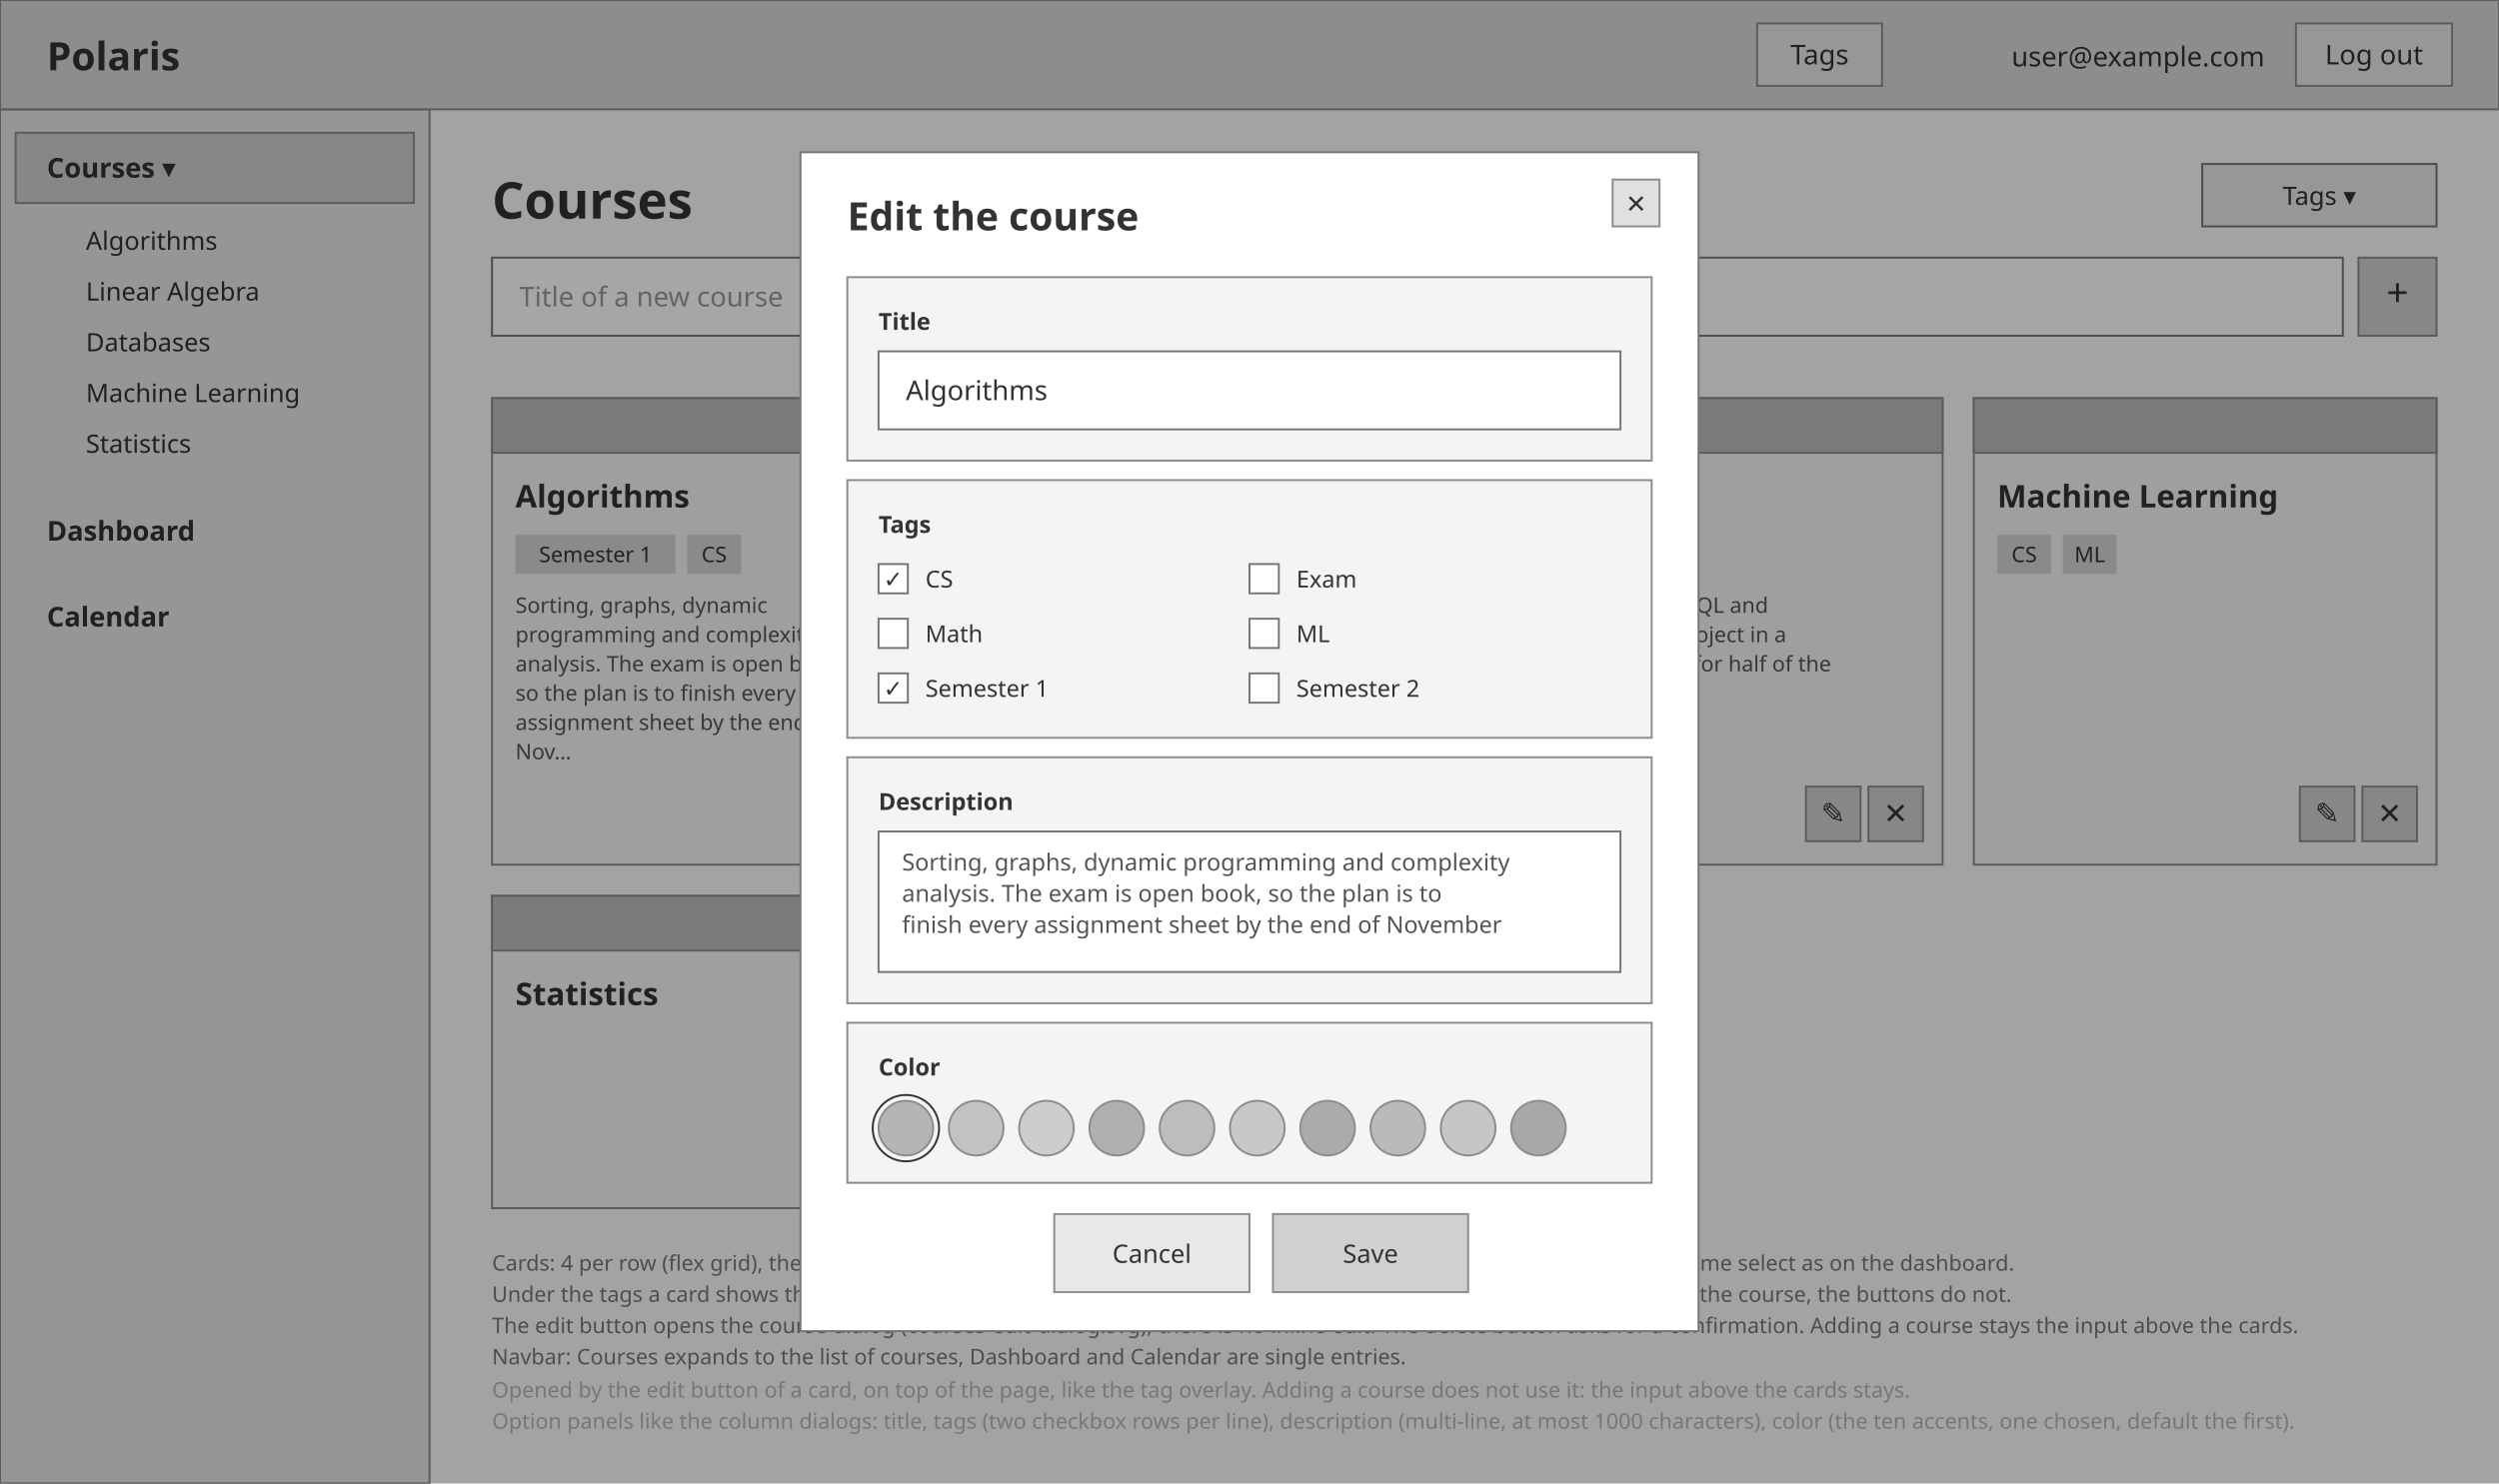
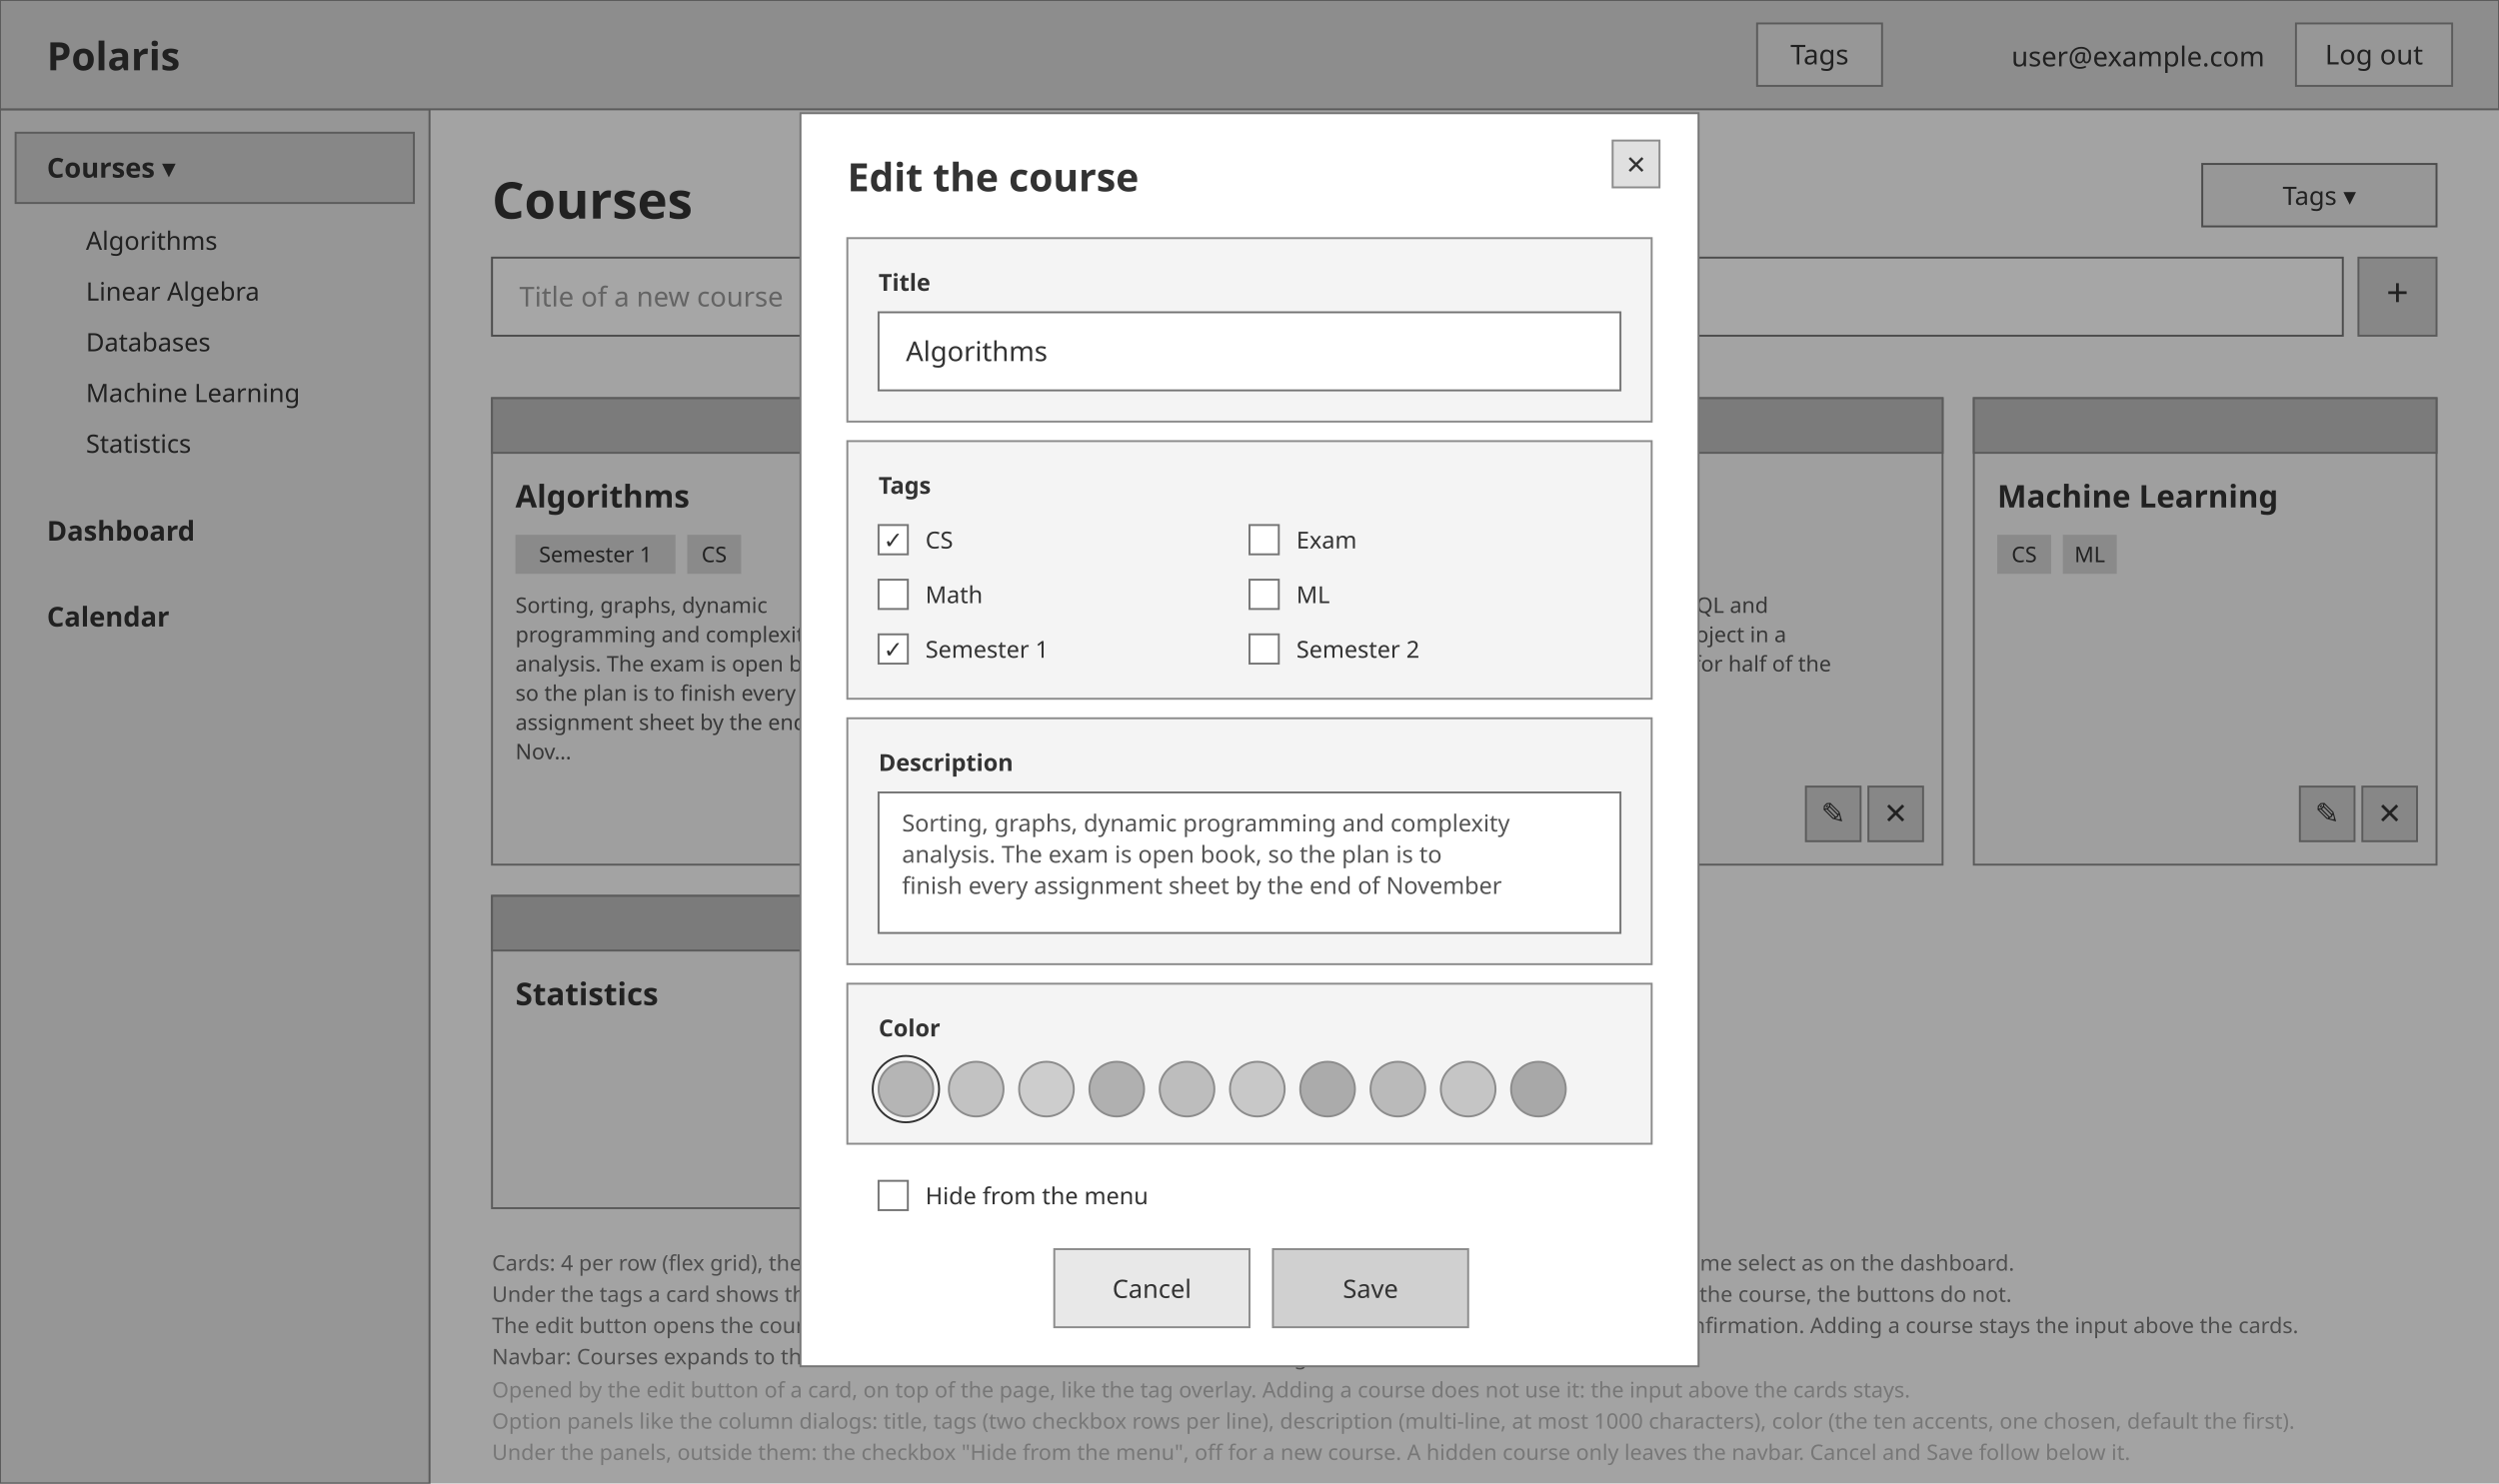
<svg xmlns="http://www.w3.org/2000/svg" viewBox="0 0 1280 760" width="1280" height="760" font-family="sans-serif">
  <rect x="0" y="0" width="1280" height="760" fill="#fafafa" stroke="none" />
  <rect x="0" y="56" width="220" height="704" fill="#e6e6e6" stroke="#8c8c8c" />
  <rect x="0" y="0" width="1280" height="56" fill="#d9d9d9" stroke="#8c8c8c" />
  <text x="24" y="36" font-size="20" text-anchor="start" font-weight="bold" fill="#333">Polaris</text>
  <rect x="900" y="12" width="64" height="32" fill="#e8e8e8" stroke="#8c8c8c" />
  <text x="932" y="33" font-size="14" text-anchor="middle" font-weight="normal" fill="#333">Tags</text>
  <text x="1160" y="34" font-size="14" text-anchor="end" font-weight="normal" fill="#333">user@example.com</text>
  <rect x="1176" y="12" width="80" height="32" fill="#e8e8e8" stroke="#8c8c8c" />
  <text x="1216" y="33" font-size="14" text-anchor="middle" font-weight="normal" fill="#333">Log out</text>
  <rect x="8" y="68" width="204" height="36" fill="#cfcfcf" stroke="#8c8c8c" />
  <text x="24" y="91" font-size="14" text-anchor="start" font-weight="bold" fill="#333">Courses  ▾</text>
  <text x="44" y="128" font-size="13" text-anchor="start" font-weight="normal" fill="#333">Algorithms</text>
  <text x="44" y="154" font-size="13" text-anchor="start" font-weight="normal" fill="#333">Linear Algebra</text>
  <text x="44" y="180" font-size="13" text-anchor="start" font-weight="normal" fill="#333">Databases</text>
  <text x="44" y="206" font-size="13" text-anchor="start" font-weight="normal" fill="#333">Machine Learning</text>
  <text x="44" y="232" font-size="13" text-anchor="start" font-weight="normal" fill="#333">Statistics</text>
  <text x="24" y="277" font-size="14" text-anchor="start" font-weight="bold" fill="#333">Dashboard</text>
  <text x="24" y="321" font-size="14" text-anchor="start" font-weight="bold" fill="#333">Calendar</text>
  <text x="252" y="112" font-size="26" text-anchor="start" font-weight="bold" fill="#333">Courses</text>
  <rect x="1128" y="84" width="120" height="32" fill="#e8e8e8" stroke="#757575" />
  <text x="1188" y="105" font-size="13" text-anchor="middle" font-weight="normal" fill="#333">Tags  ▾</text>
  <rect x="252" y="132" width="948" height="40" fill="#ffffff" stroke="#757575" />
  <text x="266" y="157" font-size="14" text-anchor="start" font-weight="normal" fill="#999">Title of a new course</text>
  <rect x="1208" y="132" width="40" height="40" fill="#d0d0d0" stroke="#8c8c8c" />
  <text x="1228" y="157" font-size="20" text-anchor="middle" font-weight="normal" fill="#333">+</text>
  <rect x="252" y="204" width="237" height="239" fill="#f4f4f4" stroke="#8c8c8c" />
  <rect x="252" y="204" width="237" height="28" fill="#bdbdbd" stroke="#8c8c8c" />
  <text x="264" y="260" font-size="16" text-anchor="start" font-weight="bold" fill="#333">Algorithms</text>
  <rect x="264" y="274" width="82" height="20" fill="#d4d4d4" stroke="none" />
  <text x="305" y="288" font-size="11" text-anchor="middle" font-weight="normal" fill="#333">Semester 1</text>
  <rect x="352" y="274" width="27.6" height="20" fill="#d4d4d4" stroke="none" />
  <text x="365.8" y="288" font-size="11" text-anchor="middle" font-weight="normal" fill="#333">CS</text>
  <text x="264" y="314" font-size="11" text-anchor="start" font-weight="normal" fill="#555">Sorting, graphs, dynamic</text>
  <text x="264" y="329" font-size="11" text-anchor="start" font-weight="normal" fill="#555">programming and complexity</text>
  <text x="264" y="344" font-size="11" text-anchor="start" font-weight="normal" fill="#555">analysis. The exam is open book,</text>
  <text x="264" y="359" font-size="11" text-anchor="start" font-weight="normal" fill="#555">so the plan is to finish every</text>
  <text x="264" y="374" font-size="11" text-anchor="start" font-weight="normal" fill="#555">assignment sheet by the end of</text>
  <text x="264" y="389" font-size="11" text-anchor="start" font-weight="normal" fill="#555">Nov…</text>
  <rect x="419" y="403" width="28" height="28" fill="#d0d0d0" stroke="#8c8c8c" />
  <text x="433" y="422" font-size="15" text-anchor="middle" font-weight="normal" fill="#333">✎</text>
  <rect x="451" y="403" width="28" height="28" fill="#d0d0d0" stroke="#8c8c8c" />
  <text x="465" y="422" font-size="15" text-anchor="middle" font-weight="normal" fill="#333">✕</text>
  <rect x="505" y="204" width="237" height="239" fill="#f4f4f4" stroke="#8c8c8c" />
  <rect x="505" y="204" width="237" height="28" fill="#bdbdbd" stroke="#8c8c8c" />
  <text x="517" y="260" font-size="16" text-anchor="start" font-weight="bold" fill="#333">Linear Algebra</text>
  <rect x="517" y="274" width="82" height="20" fill="#d4d4d4" stroke="none" />
  <text x="558" y="288" font-size="11" text-anchor="middle" font-weight="normal" fill="#333">Semester 1</text>
  <rect x="605" y="274" width="41.2" height="20" fill="#d4d4d4" stroke="none" />
  <text x="625.6" y="288" font-size="11" text-anchor="middle" font-weight="normal" fill="#333">Math</text>
  <text x="517" y="314" font-size="11" text-anchor="start" font-weight="normal" fill="#555">Vectors, matrices and eigenvalues.</text>
  <text x="517" y="329" font-size="11" text-anchor="start" font-weight="normal" fill="#555">Weekly sheets, no exam.</text>
  <rect x="672" y="403" width="28" height="28" fill="#d0d0d0" stroke="#8c8c8c" />
  <text x="686" y="422" font-size="15" text-anchor="middle" font-weight="normal" fill="#333">✎</text>
  <rect x="704" y="403" width="28" height="28" fill="#d0d0d0" stroke="#8c8c8c" />
  <text x="718" y="422" font-size="15" text-anchor="middle" font-weight="normal" fill="#333">✕</text>
  <rect x="758" y="204" width="237" height="239" fill="#f4f4f4" stroke="#8c8c8c" />
  <rect x="758" y="204" width="237" height="28" fill="#bdbdbd" stroke="#8c8c8c" />
  <text x="770" y="260" font-size="16" text-anchor="start" font-weight="bold" fill="#333">Databases</text>
  <rect x="770" y="274" width="82" height="20" fill="#d4d4d4" stroke="none" />
  <text x="811" y="288" font-size="11" text-anchor="middle" font-weight="normal" fill="#333">Semester 2</text>
  <text x="770" y="314" font-size="11" text-anchor="start" font-weight="normal" fill="#555">Relational model, SQL and</text>
  <text x="770" y="329" font-size="11" text-anchor="start" font-weight="normal" fill="#555">normalization. A project in a</text>
  <text x="770" y="344" font-size="11" text-anchor="start" font-weight="normal" fill="#555">small team counts for half of the</text>
  <text x="770" y="359" font-size="11" text-anchor="start" font-weight="normal" fill="#555">grade.</text>
  <rect x="925" y="403" width="28" height="28" fill="#d0d0d0" stroke="#8c8c8c" />
  <text x="939" y="422" font-size="15" text-anchor="middle" font-weight="normal" fill="#333">✎</text>
  <rect x="957" y="403" width="28" height="28" fill="#d0d0d0" stroke="#8c8c8c" />
  <text x="971" y="422" font-size="15" text-anchor="middle" font-weight="normal" fill="#333">✕</text>
  <rect x="1011" y="204" width="237" height="239" fill="#f4f4f4" stroke="#8c8c8c" />
  <rect x="1011" y="204" width="237" height="28" fill="#bdbdbd" stroke="#8c8c8c" />
  <text x="1023" y="260" font-size="16" text-anchor="start" font-weight="bold" fill="#333">Machine Learning</text>
  <rect x="1023" y="274" width="27.6" height="20" fill="#d4d4d4" stroke="none" />
  <text x="1036.8" y="288" font-size="11" text-anchor="middle" font-weight="normal" fill="#333">CS</text>
  <rect x="1056.6" y="274" width="27.6" height="20" fill="#d4d4d4" stroke="none" />
  <text x="1070.4" y="288" font-size="11" text-anchor="middle" font-weight="normal" fill="#333">ML</text>
  <rect x="1178" y="403" width="28" height="28" fill="#d0d0d0" stroke="#8c8c8c" />
  <text x="1192" y="422" font-size="15" text-anchor="middle" font-weight="normal" fill="#333">✎</text>
  <rect x="1210" y="403" width="28" height="28" fill="#d0d0d0" stroke="#8c8c8c" />
  <text x="1224" y="422" font-size="15" text-anchor="middle" font-weight="normal" fill="#333">✕</text>
  <rect x="252" y="459" width="237" height="160" fill="#f4f4f4" stroke="#8c8c8c" />
  <rect x="252" y="459" width="237" height="28" fill="#bdbdbd" stroke="#8c8c8c" />
  <text x="264" y="515" font-size="16" text-anchor="start" font-weight="bold" fill="#333">Statistics</text>
  <rect x="419" y="579" width="28" height="28" fill="#d0d0d0" stroke="#8c8c8c" />
  <text x="433" y="598" font-size="15" text-anchor="middle" font-weight="normal" fill="#333">✎</text>
  <rect x="451" y="579" width="28" height="28" fill="#d0d0d0" stroke="#8c8c8c" />
  <text x="465" y="598" font-size="15" text-anchor="middle" font-weight="normal" fill="#333">✕</text>
  <text x="252" y="651" font-size="11" text-anchor="start" font-weight="normal" fill="#777">Cards: 4 per row (flex grid), the fifth wraps. Grey bar = course color (default grey). The Tags filter next to the title is the same select as on the dashboard.</text>
  <text x="252" y="667" font-size="11" text-anchor="start" font-weight="normal" fill="#777">Under the tags a card shows the description, cut after 150 characters with an ellipsis (Algorithms). Clicking a card opens the course, the buttons do not.</text>
  <text x="252" y="683" font-size="11" text-anchor="start" font-weight="normal" fill="#777">The edit button opens the course dialog (courses-edit-dialog.svg), there is no inline edit. The delete button asks for a confirmation. Adding a course stays the input above the cards.</text>
  <text x="252" y="699" font-size="11" text-anchor="start" font-weight="normal" fill="#777">Navbar: Courses expands to the list of courses, Dashboard and Calendar are single entries.</text>
  <rect x="0" y="0" width="1280" height="760" fill="#000000" stroke="none" opacity="0.35" />
-   <rect x="410" y="78" width="460" height="604" fill="#ffffff" stroke="#757575" />
-   <text x="434" y="118" font-size="20" text-anchor="start" font-weight="bold" fill="#333">Edit the course</text>
-   <rect x="826" y="92" width="24" height="24" fill="#e0e0e0" stroke="#8c8c8c" />
-   <text x="838" y="109" font-size="13" text-anchor="middle" font-weight="normal" fill="#333">✕</text>
-   <rect x="434" y="142" width="412" height="94" fill="#f4f4f4" stroke="#8c8c8c" />
-   <text x="450" y="169" font-size="12" text-anchor="start" font-weight="bold" fill="#333">Title</text>
-   <rect x="450" y="180" width="380" height="40" fill="#ffffff" stroke="#757575" />
-   <text x="464" y="205" font-size="14" text-anchor="start" font-weight="normal" fill="#333">Algorithms</text>
-   <rect x="434" y="246" width="412" height="132" fill="#f4f4f4" stroke="#8c8c8c" />
-   <text x="450" y="273" font-size="12" text-anchor="start" font-weight="bold" fill="#333">Tags</text>
-   <rect x="450" y="289" width="15" height="15" fill="#ffffff" stroke="#757575" />
-   <text x="457.5" y="301" font-size="12" text-anchor="middle" font-weight="normal" fill="#333">✓</text>
-   <text x="474" y="301" font-size="12" text-anchor="start" font-weight="normal" fill="#333">CS</text>
-   <rect x="640" y="289" width="15" height="15" fill="#ffffff" stroke="#757575" />
-   <text x="664" y="301" font-size="12" text-anchor="start" font-weight="normal" fill="#333">Exam</text>
-   <rect x="450" y="317" width="15" height="15" fill="#ffffff" stroke="#757575" />
-   <text x="474" y="329" font-size="12" text-anchor="start" font-weight="normal" fill="#333">Math</text>
-   <rect x="640" y="317" width="15" height="15" fill="#ffffff" stroke="#757575" />
-   <text x="664" y="329" font-size="12" text-anchor="start" font-weight="normal" fill="#333">ML</text>
-   <rect x="450" y="345" width="15" height="15" fill="#ffffff" stroke="#757575" />
-   <text x="457.5" y="357" font-size="12" text-anchor="middle" font-weight="normal" fill="#333">✓</text>
-   <text x="474" y="357" font-size="12" text-anchor="start" font-weight="normal" fill="#333">Semester 1</text>
-   <rect x="640" y="345" width="15" height="15" fill="#ffffff" stroke="#757575" />
-   <text x="664" y="357" font-size="12" text-anchor="start" font-weight="normal" fill="#333">Semester 2</text>
-   <rect x="434" y="388" width="412" height="126" fill="#f4f4f4" stroke="#8c8c8c" />
-   <text x="450" y="415" font-size="12" text-anchor="start" font-weight="bold" fill="#333">Description</text>
-   <rect x="450" y="426" width="380" height="72" fill="#ffffff" stroke="#757575" />
-   <text x="462" y="446" font-size="12" text-anchor="start" font-weight="normal" fill="#555">Sorting, graphs, dynamic programming and complexity</text>
-   <text x="462" y="462" font-size="12" text-anchor="start" font-weight="normal" fill="#555">analysis. The exam is open book, so the plan is to</text>
-   <text x="462" y="478" font-size="12" text-anchor="start" font-weight="normal" fill="#555">finish every assignment sheet by the end of November</text>
-   <rect x="434" y="524" width="412" height="82" fill="#f4f4f4" stroke="#8c8c8c" />
-   <text x="450" y="551" font-size="12" text-anchor="start" font-weight="bold" fill="#333">Color</text>
-   <circle cx="464" cy="578" r="14" fill="#b5b5b5" stroke="#8c8c8c" />
-   <circle cx="464" cy="578" r="17" fill="none" stroke="#333" />
-   <circle cx="500" cy="578" r="14" fill="#c2c2c2" stroke="#8c8c8c" />
-   <circle cx="536" cy="578" r="14" fill="#cdcdcd" stroke="#8c8c8c" />
-   <circle cx="572" cy="578" r="14" fill="#b0b0b0" stroke="#8c8c8c" />
-   <circle cx="608" cy="578" r="14" fill="#bdbdbd" stroke="#8c8c8c" />
-   <circle cx="644" cy="578" r="14" fill="#c8c8c8" stroke="#8c8c8c" />
-   <circle cx="680" cy="578" r="14" fill="#ababab" stroke="#8c8c8c" />
-   <circle cx="716" cy="578" r="14" fill="#bababa" stroke="#8c8c8c" />
-   <circle cx="752" cy="578" r="14" fill="#c5c5c5" stroke="#8c8c8c" />
-   <circle cx="788" cy="578" r="14" fill="#a8a8a8" stroke="#8c8c8c" />
-   <rect x="540" y="622" width="100" height="40" fill="#e8e8e8" stroke="#8c8c8c" />
-   <text x="590" y="647" font-size="13" text-anchor="middle" font-weight="normal" fill="#333">Cancel</text>
-   <rect x="652" y="622" width="100" height="40" fill="#d0d0d0" stroke="#8c8c8c" />
-   <text x="702" y="647" font-size="13" text-anchor="middle" font-weight="normal" fill="#333">Save</text>
+   <rect x="410" y="58" width="460" height="642" fill="#ffffff" stroke="#757575" />
+   <text x="434" y="98" font-size="20" text-anchor="start" font-weight="bold" fill="#333">Edit the course</text>
+   <rect x="826" y="72" width="24" height="24" fill="#e0e0e0" stroke="#8c8c8c" />
+   <text x="838" y="89" font-size="13" text-anchor="middle" font-weight="normal" fill="#333">✕</text>
+   <rect x="434" y="122" width="412" height="94" fill="#f4f4f4" stroke="#8c8c8c" />
+   <text x="450" y="149" font-size="12" text-anchor="start" font-weight="bold" fill="#333">Title</text>
+   <rect x="450" y="160" width="380" height="40" fill="#ffffff" stroke="#757575" />
+   <text x="464" y="185" font-size="14" text-anchor="start" font-weight="normal" fill="#333">Algorithms</text>
+   <rect x="434" y="226" width="412" height="132" fill="#f4f4f4" stroke="#8c8c8c" />
+   <text x="450" y="253" font-size="12" text-anchor="start" font-weight="bold" fill="#333">Tags</text>
+   <rect x="450" y="269" width="15" height="15" fill="#ffffff" stroke="#757575" />
+   <text x="457.5" y="281" font-size="12" text-anchor="middle" font-weight="normal" fill="#333">✓</text>
+   <text x="474" y="281" font-size="12" text-anchor="start" font-weight="normal" fill="#333">CS</text>
+   <rect x="640" y="269" width="15" height="15" fill="#ffffff" stroke="#757575" />
+   <text x="664" y="281" font-size="12" text-anchor="start" font-weight="normal" fill="#333">Exam</text>
+   <rect x="450" y="297" width="15" height="15" fill="#ffffff" stroke="#757575" />
+   <text x="474" y="309" font-size="12" text-anchor="start" font-weight="normal" fill="#333">Math</text>
+   <rect x="640" y="297" width="15" height="15" fill="#ffffff" stroke="#757575" />
+   <text x="664" y="309" font-size="12" text-anchor="start" font-weight="normal" fill="#333">ML</text>
+   <rect x="450" y="325" width="15" height="15" fill="#ffffff" stroke="#757575" />
+   <text x="457.5" y="337" font-size="12" text-anchor="middle" font-weight="normal" fill="#333">✓</text>
+   <text x="474" y="337" font-size="12" text-anchor="start" font-weight="normal" fill="#333">Semester 1</text>
+   <rect x="640" y="325" width="15" height="15" fill="#ffffff" stroke="#757575" />
+   <text x="664" y="337" font-size="12" text-anchor="start" font-weight="normal" fill="#333">Semester 2</text>
+   <rect x="434" y="368" width="412" height="126" fill="#f4f4f4" stroke="#8c8c8c" />
+   <text x="450" y="395" font-size="12" text-anchor="start" font-weight="bold" fill="#333">Description</text>
+   <rect x="450" y="406" width="380" height="72" fill="#ffffff" stroke="#757575" />
+   <text x="462" y="426" font-size="12" text-anchor="start" font-weight="normal" fill="#555">Sorting, graphs, dynamic programming and complexity</text>
+   <text x="462" y="442" font-size="12" text-anchor="start" font-weight="normal" fill="#555">analysis. The exam is open book, so the plan is to</text>
+   <text x="462" y="458" font-size="12" text-anchor="start" font-weight="normal" fill="#555">finish every assignment sheet by the end of November</text>
+   <rect x="434" y="504" width="412" height="82" fill="#f4f4f4" stroke="#8c8c8c" />
+   <text x="450" y="531" font-size="12" text-anchor="start" font-weight="bold" fill="#333">Color</text>
+   <circle cx="464" cy="558" r="14" fill="#b5b5b5" stroke="#8c8c8c" />
+   <circle cx="464" cy="558" r="17" fill="none" stroke="#333" />
+   <circle cx="500" cy="558" r="14" fill="#c2c2c2" stroke="#8c8c8c" />
+   <circle cx="536" cy="558" r="14" fill="#cdcdcd" stroke="#8c8c8c" />
+   <circle cx="572" cy="558" r="14" fill="#b0b0b0" stroke="#8c8c8c" />
+   <circle cx="608" cy="558" r="14" fill="#bdbdbd" stroke="#8c8c8c" />
+   <circle cx="644" cy="558" r="14" fill="#c8c8c8" stroke="#8c8c8c" />
+   <circle cx="680" cy="558" r="14" fill="#ababab" stroke="#8c8c8c" />
+   <circle cx="716" cy="558" r="14" fill="#bababa" stroke="#8c8c8c" />
+   <circle cx="752" cy="558" r="14" fill="#c5c5c5" stroke="#8c8c8c" />
+   <circle cx="788" cy="558" r="14" fill="#a8a8a8" stroke="#8c8c8c" />
+   <rect x="450" y="605" width="15" height="15" fill="#ffffff" stroke="#757575" />
+   <text x="474" y="617" font-size="12" text-anchor="start" font-weight="normal" fill="#333">Hide from the menu</text>
+   <rect x="540" y="640" width="100" height="40" fill="#e8e8e8" stroke="#8c8c8c" />
+   <text x="590" y="665" font-size="13" text-anchor="middle" font-weight="normal" fill="#333">Cancel</text>
+   <rect x="652" y="640" width="100" height="40" fill="#d0d0d0" stroke="#8c8c8c" />
+   <text x="702" y="665" font-size="13" text-anchor="middle" font-weight="normal" fill="#333">Save</text>
  <text x="252" y="716" font-size="11" text-anchor="start" font-weight="normal" fill="#777">Opened by the edit button of a card, on top of the page, like the tag overlay. Adding a course does not use it: the input above the cards stays.</text>
  <text x="252" y="732" font-size="11" text-anchor="start" font-weight="normal" fill="#777">Option panels like the column dialogs: title, tags (two checkbox rows per line), description (multi-line, at most 1000 characters), color (the ten accents, one chosen, default the first).</text>
+   <text x="252" y="748" font-size="11" text-anchor="start" font-weight="normal" fill="#777">Under the panels, outside them: the checkbox "Hide from the menu", off for a new course. A hidden course only leaves the navbar. Cancel and Save follow below it.</text>
</svg>
